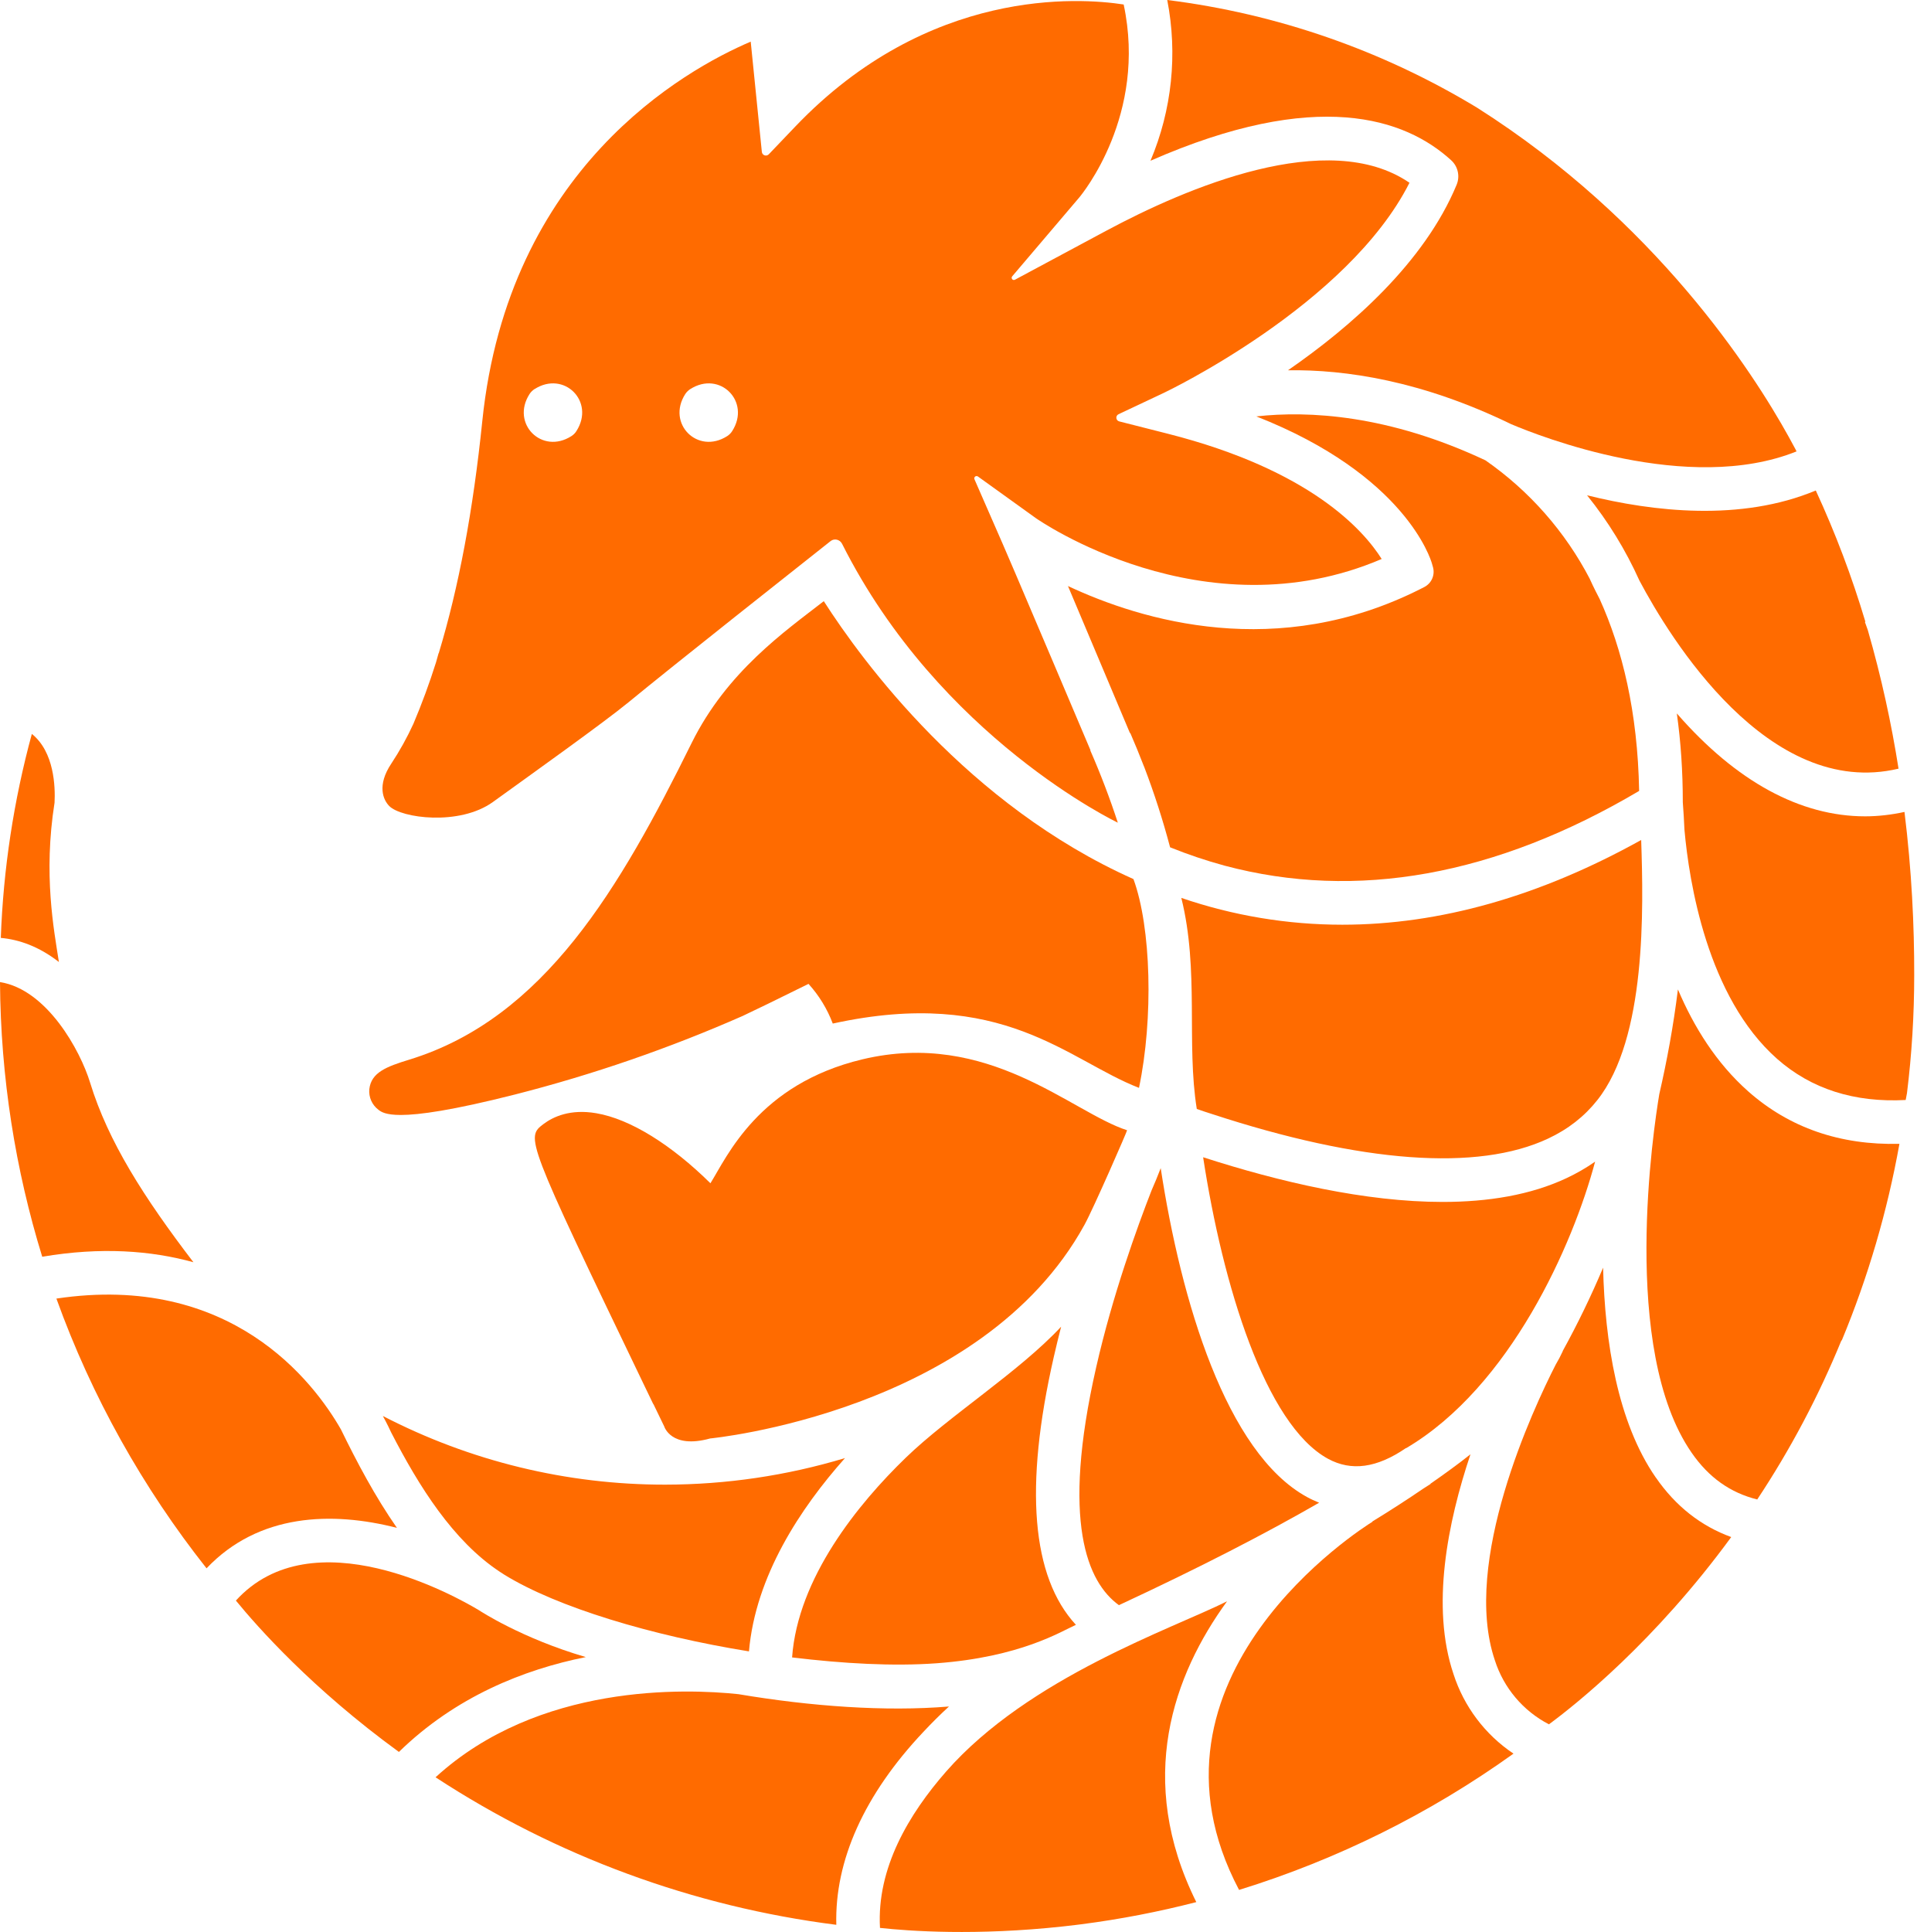
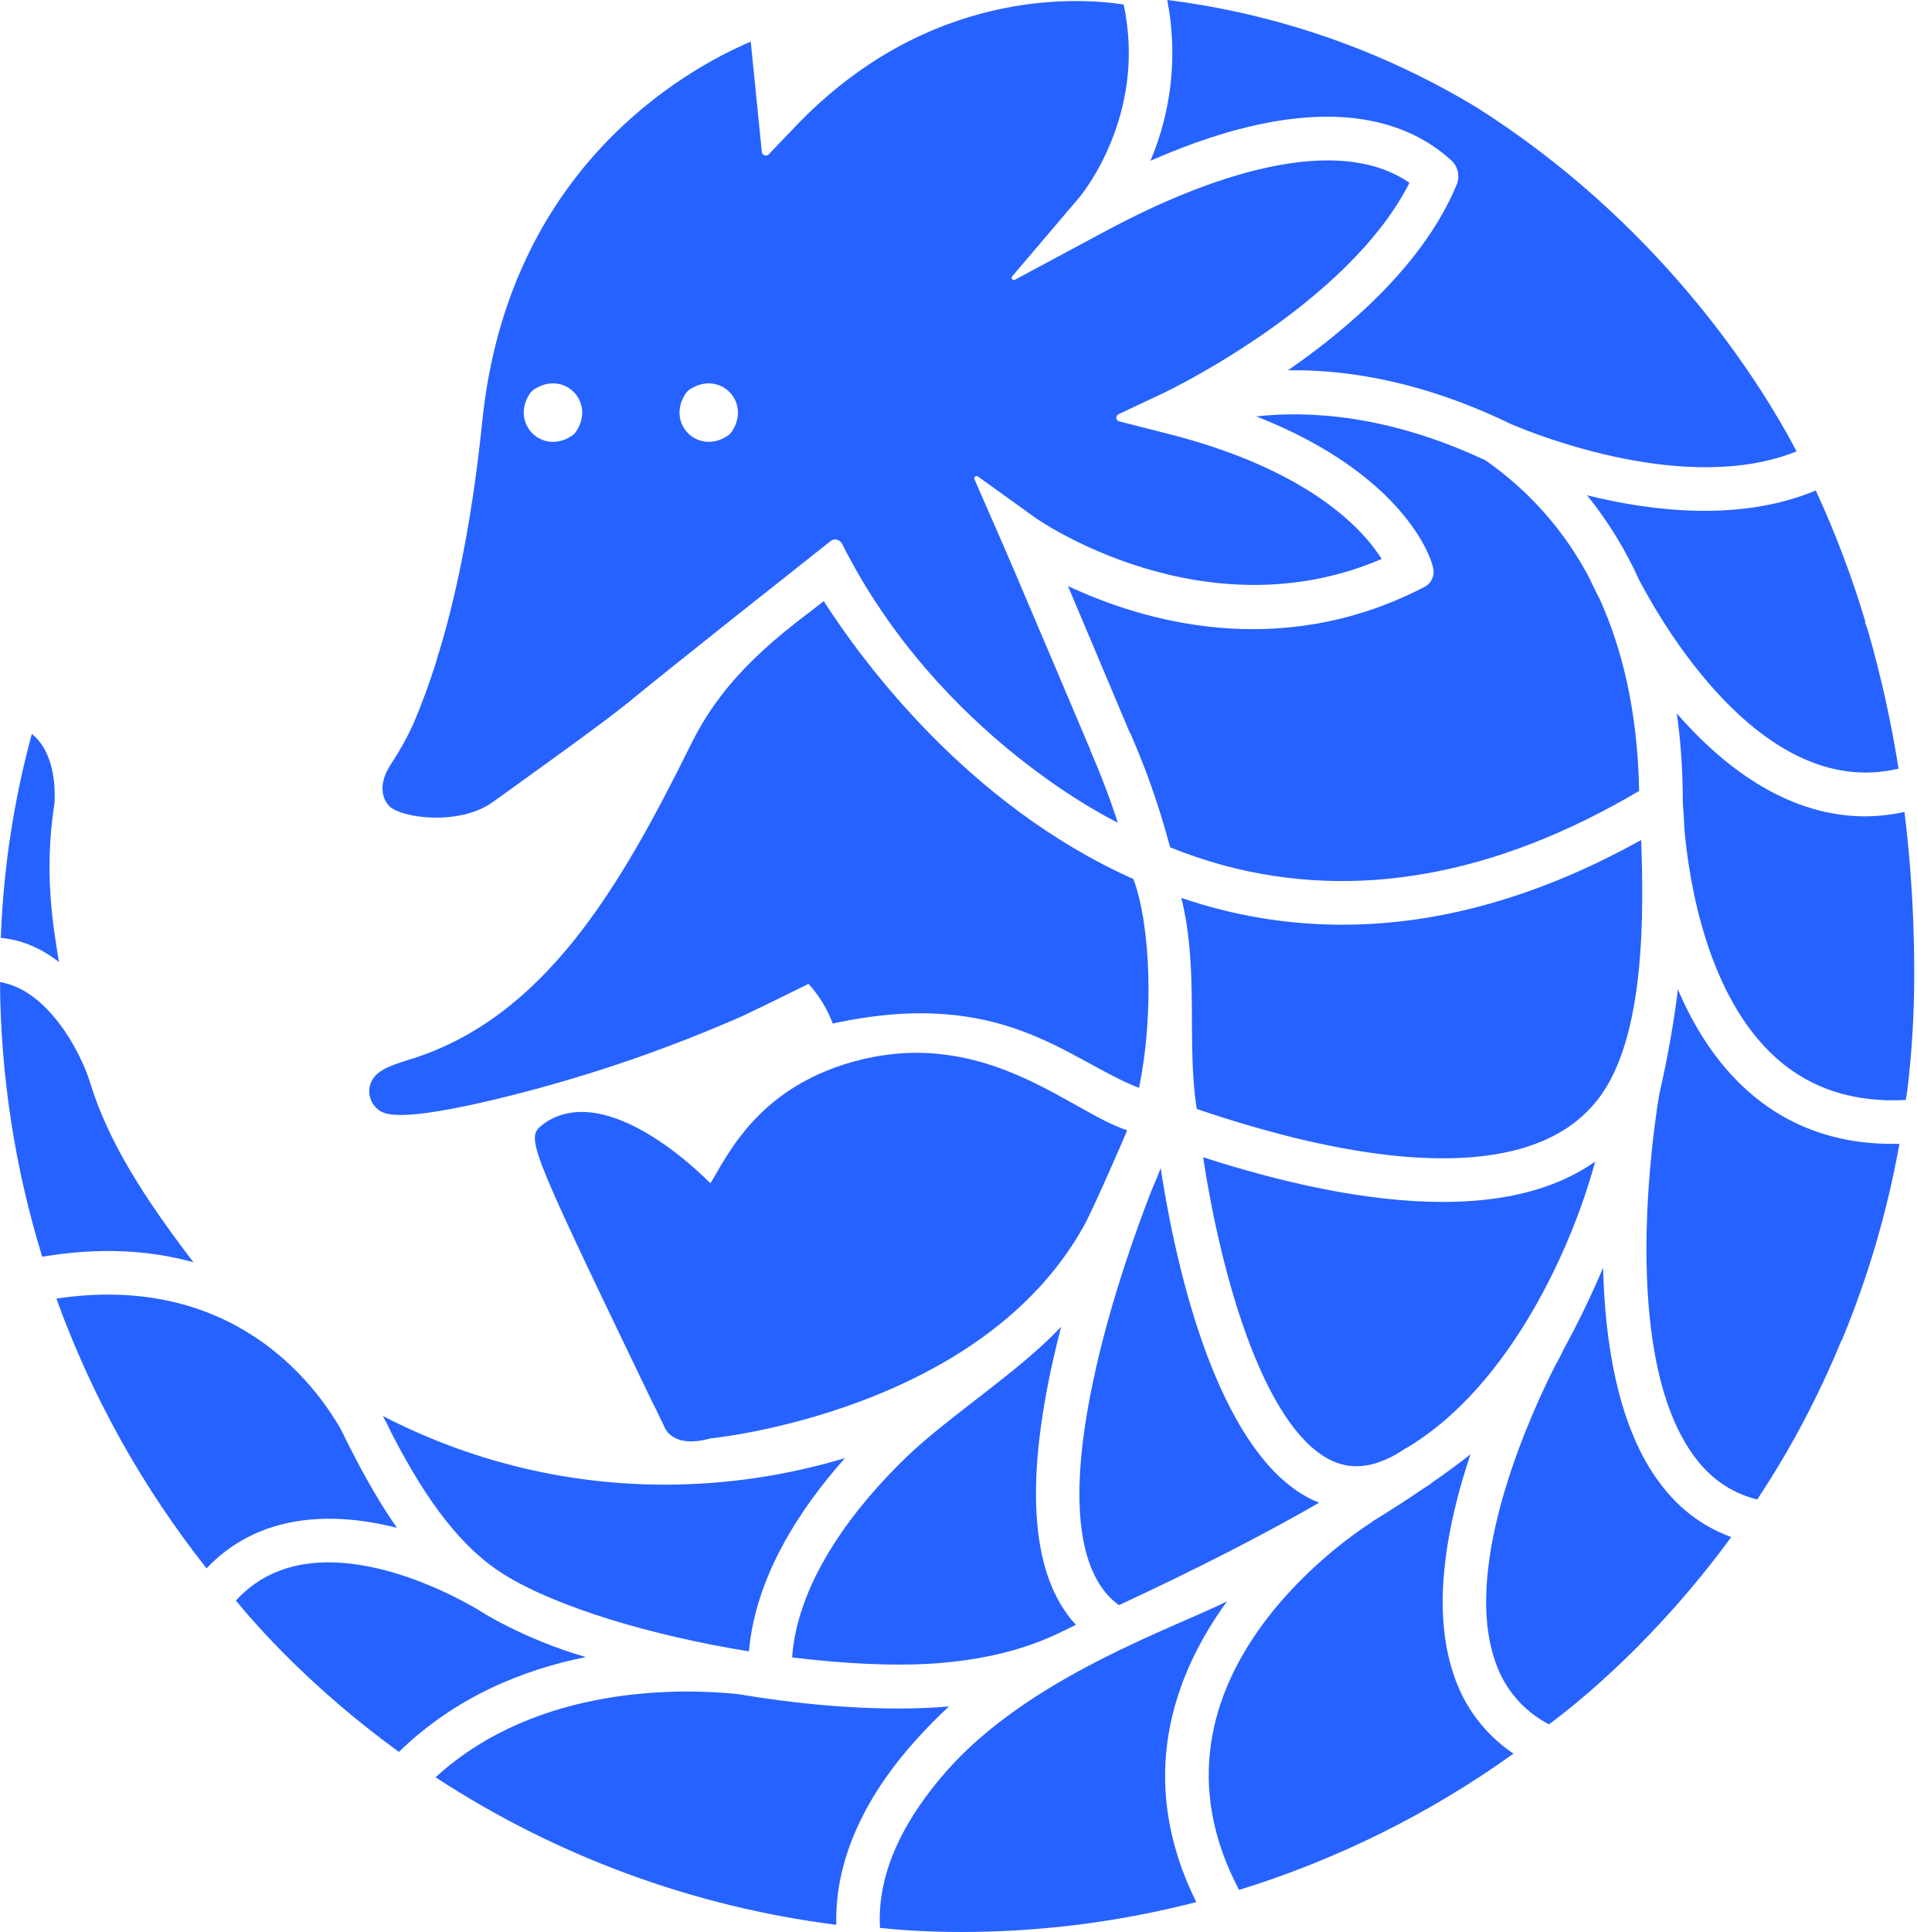
- <svg xmlns="http://www.w3.org/2000/svg" fill="#FF6B00" viewBox="0 0 384 387">
+ <svg xmlns="http://www.w3.org/2000/svg" fill="#2662FF" viewBox="0 0 384 387">
  <path d="M76.7 283.63c.88 1.61 1.43 2.79 1.67 3.31 5.57 10.82 12.41 21.72 21.76 27.9l.91.59c10.58 6.53 29.52 12.21 49.01 15.36 1.3-15.06 10.3-28.68 19.24-38.72a125.25 125.25 0 01-36 5.32 122.63 122.63 0 01-56.6-13.76zM225.8 226.4c-11.1-3.57-27.75-20.24-53.04-14.2-20.84 4.98-27.11 19.52-30.43 24.82-7.77-7.67-16.03-12.87-22.88-14.03-5.2-.89-8.62.7-10.57 2.17-3.55 2.7-3.64 2.8 19.97 51.89l1.97 4.09c.03.07.08.13.13.2l2.12 4.38s1.36 4.59 9.2 2.42c0 0 54.34-5.2 75-42.8 1.77-3.21 8.62-18.9 8.53-18.93zM10.93 160.78c.16-3.15-.04-10.16-4.55-13.77a180.62 180.62 0 00-6.22 40.86c3.64.33 7.63 1.7 11.64 4.83-1-6.5-3.15-17.48-.87-31.92zM215.55 325.47c-8.87-9.6-10.38-27.57-4.44-53.62a247 247 0 011.48-6.1c-8.42 9.04-22.48 17.88-31.13 26.25-9.56 9.25-21.62 24.08-22.77 40 10.2 1.23 20.22 1.81 28.96 1.17 16.78-1.24 24.87-6.34 27.9-7.7zM317.95 99.2a78.5 78.5 0 0110.5 17.1c6.05 11.4 25.81 43.88 51.91 37.67-1.42-9.01-3.43-18.31-6.15-27.73-.2-.55-.38-1.1-.59-1.66l.1-.03a197.34 197.34 0 00-9.94-26.3c-14.99 6.27-32.6 4.25-45.83.96zM290.73 32.1a4.37 4.37 0 011.1 4.9c-6.47 15.62-21.2 28.47-33.79 37.17 11.54-.17 26.81 2.1 44.7 10.79 5.7 2.42 35.5 14.18 57.19 5.46-.06-.12-.15-.26-.2-.4-.44-.84-.9-1.67-1.36-2.5-7.3-13.19-26.72-43.26-62.37-65.9A157.4 157.4 0 00233.85 0a55.43 55.43 0 01-3.36 32.2c33.3-14.62 51.03-8.5 60.24-.1zM224.17 321.53c16.33-7.59 29.5-14.41 40.11-20.52-.87-.36-1.69-.73-2.43-1.14-16.19-8.85-25.24-39.29-29.31-65.88a96.03 96.03 0 01-1.84 4.48c-2.82 7.22-7.8 20.93-11.09 35.42-7.06 31-1.75 43.08 4.56 47.64zM328.8 168.26c-20.33 11.3-40.36 16.97-59.87 16.97a99.47 99.47 0 01-32.26-5.37c3.61 14.48.98 29.08 3.1 42.28 1 .34 2 .69 3.01 1 29.99 9.83 53.28 11.54 67.35 4.94 4.04-1.89 7.3-4.45 9.87-7.7 9.86-12.4 9.26-38.28 8.8-52.12z" />
  <path d="M281.68 290.06l.02.03c20.9-12.33 33.46-40.81 37.87-57.4a38.58 38.58 0 01-5.74 3.31c-7.2 3.38-15.7 4.76-24.8 4.76-15.48 0-32.66-4-47.99-8.95 3.92 25.62 12.46 53.53 25 60.39 4.7 2.56 9.8 1.86 15.64-2.14zM234.41 169.72a97.39 97.39 0 0010.93 3.68c26.4 7.04 54.32 2.02 83.05-14.97-.29-15.86-3.39-28.45-7.9-38.42-1.22-2.33-1.88-3.8-1.96-3.99h.01a66.18 66.18 0 00-20.94-23.81c-19.5-9.16-35.46-9.96-45.9-8.8 29.86 11.74 34.95 28.65 35.18 29.47l.2.7c.46 1.6-.28 3.28-1.77 4.03l-.65.33c-28.7 14.53-55.87 6.4-70.7-.55 4.37 10.32 10.16 24.12 12.42 29.46l.06-.03c.93 2.13 1.83 4.35 2.72 6.64l.06.13a158.66 158.66 0 015.2 16.13zM331.73 295.97c-7.68-11.08-10.2-27.2-10.56-42.04a178.94 178.94 0 01-8.1 16.71l.02.02c-.41.9-.89 1.8-1.43 2.72-4.47 8.76-18.86 39.46-12.18 59.18a21.98 21.98 0 0010.84 12.84c5.42-4 21.17-16.52 36.52-37.51-6.05-2.2-11.13-6.17-15.1-11.92zM38.75 252.84c-9.92-12.98-17.08-24.18-20.69-35.95C16.08 210.4 9.4 198.22 0 196.72c.13 19.12 3.09 37.6 8.46 55.02 11.77-2 21.82-1.24 30.29 1.1z" />
  <path d="M291.2 335.34c-4.56-13.5-1.18-30.38 3.4-44.03-2.44 1.94-5.14 3.9-8.02 5.9l.03.04c-.48.32-.94.61-1.41.9a245.86 245.86 0 01-10.26 6.62l.03.05c-2.06 1.26-49.26 31.12-26.73 73.75a191.34 191.34 0 0054.98-27.3 30.36 30.36 0 01-12.02-15.93zM381.55 162.64c-2.63.57-5.26.88-7.88.88-12.97 0-25.8-6.95-37.63-20.5l-.1-.12c.8 5.67 1.2 11.62 1.2 17.82.14 1.83.25 3.67.33 5.49.93 10.4 4.54 33.49 18.55 45.88 6.85 6.05 15.5 8.8 25.77 8.25l.26-1.37c.96-7.76 1.45-15.65 1.45-23.65.02-9.87-.5-20.93-1.95-32.68z" />
  <path d="M350.23 218.6c-6.37-5.64-10.89-12.92-14.07-20.41-.9 7.29-2.19 14.29-3.73 20.97-1.13 6.72-7.89 51.13 6.48 71.84 3.43 4.97 7.76 8.02 13.14 9.36a183.35 183.35 0 0016.87-31.87l.06.03a190.2 190.2 0 0011.56-39.4c-11.88.3-22.06-3.22-30.3-10.51zM79.53 306.06c-4.38-6.28-8.02-13.16-11.23-19.74-5.48-9.56-22.06-31.43-57-26.2 7.1 19.7 17.32 37.9 30.08 54.03 10.44-11 25.13-11.44 38.15-8.1zM190.12 341.83c-12.75 1.06-27.7-.03-42.18-2.47-10.58-1.12-40.06-2.22-60.68 16.65a190.5 190.5 0 0080.29 29.55c-.35-12.84 5.6-26.1 17.45-38.65a93.57 93.57 0 015.12-5.08zM95.93 322.53c-4.8-2.88-33.28-18.82-48.67-1.92 4.27 5.23 15.27 17.67 32.66 30.32 11.34-11.06 24.98-16.5 37.44-19-12.84-3.75-21.2-9.25-21.43-9.4zM245.83 320.76c-10.75 5.4-39.71 15.2-56.29 34.11-7.42 8.48-13.93 19.32-13.24 31.31 5.85.64 19.24 1.6 36.72-.3l2.57-.3 1.05-.13c7.83-1.01 15.52-2.5 23.03-4.44-12.21-24.6-4.57-45.5 6.16-60.25zM75.82 222.3c.54.43 1.47 1.04 4.48 1.04 3.63 0 10.26-.9 22.88-4.1a293.21 293.21 0 0045.6-15.73c2.03-.94 7.2-3.46 13.2-6.43a24.9 24.9 0 014.86 7.95c34.1-7.46 47.07 7.35 61.35 12.88 2.92-13.93 2.44-32.17-1.11-41.82-33.14-14.8-54.25-43.52-62.04-55.67-7.8 6.05-19.41 14.13-26.47 28.4-14.35 29.02-29.5 55.12-56.55 63.43-4.63 1.42-7.64 2.57-8.03 5.92a4.63 4.63 0 001.83 4.13z" />
  <path d="M98.75 160.65c7.9-5.7 22.16-15.87 27.16-19.97 9.06-7.46 34.16-27.28 40.49-32.29.75-.6 1.86-.33 2.3.53 19.56 38.9 55.25 55.87 55.25 55.87a160.14 160.14 0 00-5.52-14.48l.05-.01-7.48-17.64-4.74-11.14a1659.2 1659.2 0 00-5.34-12.49l-5.69-13.02c-.19-.44.3-.83.7-.56l11.54 8.3c.34.25 33.63 23.5 69.34 8.22-3.62-5.76-14.3-17.84-42.85-25.09l-9.73-2.47c-.7-.18-.79-1.14-.13-1.44l9.08-4.28c.38-.18 36.8-17.54 49.2-42.08-16.3-11.17-44.75 1.03-60.77 9.62l-18.27 9.8c-.44.24-.87-.3-.55-.68l13.43-15.79c.57-.68 13.63-16.55 8.9-38.66-8.88-1.37-39.09-3.48-65.77 24.43l-5.32 5.57a.81.81 0 01-1.4-.48L150.4 8.34c-13.33 5.7-48.56 25.43-53.77 75.96-1.84 17.98-4.75 33.42-8.73 46.55l-.03-.01-.52 1.85a138.6 138.6 0 01-4.53 12.3 59.12 59.12 0 01-4.42 7.96c-2.93 4.38-1.62 7.3-.41 8.51 2.37 2.42 14.05 4.02 20.76-.81zm39.53-82.7c5.92-3.8 12.2 2.48 8.41 8.4-.25.4-.6.75-.99 1-5.92 3.8-12.21-2.5-8.41-8.42.25-.39.6-.72.99-.99zm-31.2 0c5.92-3.8 12.2 2.48 8.4 8.4-.24.4-.6.75-.99 1-5.92 3.8-12.2-2.5-8.4-8.42.25-.39.59-.72.98-.99z" />
</svg>
